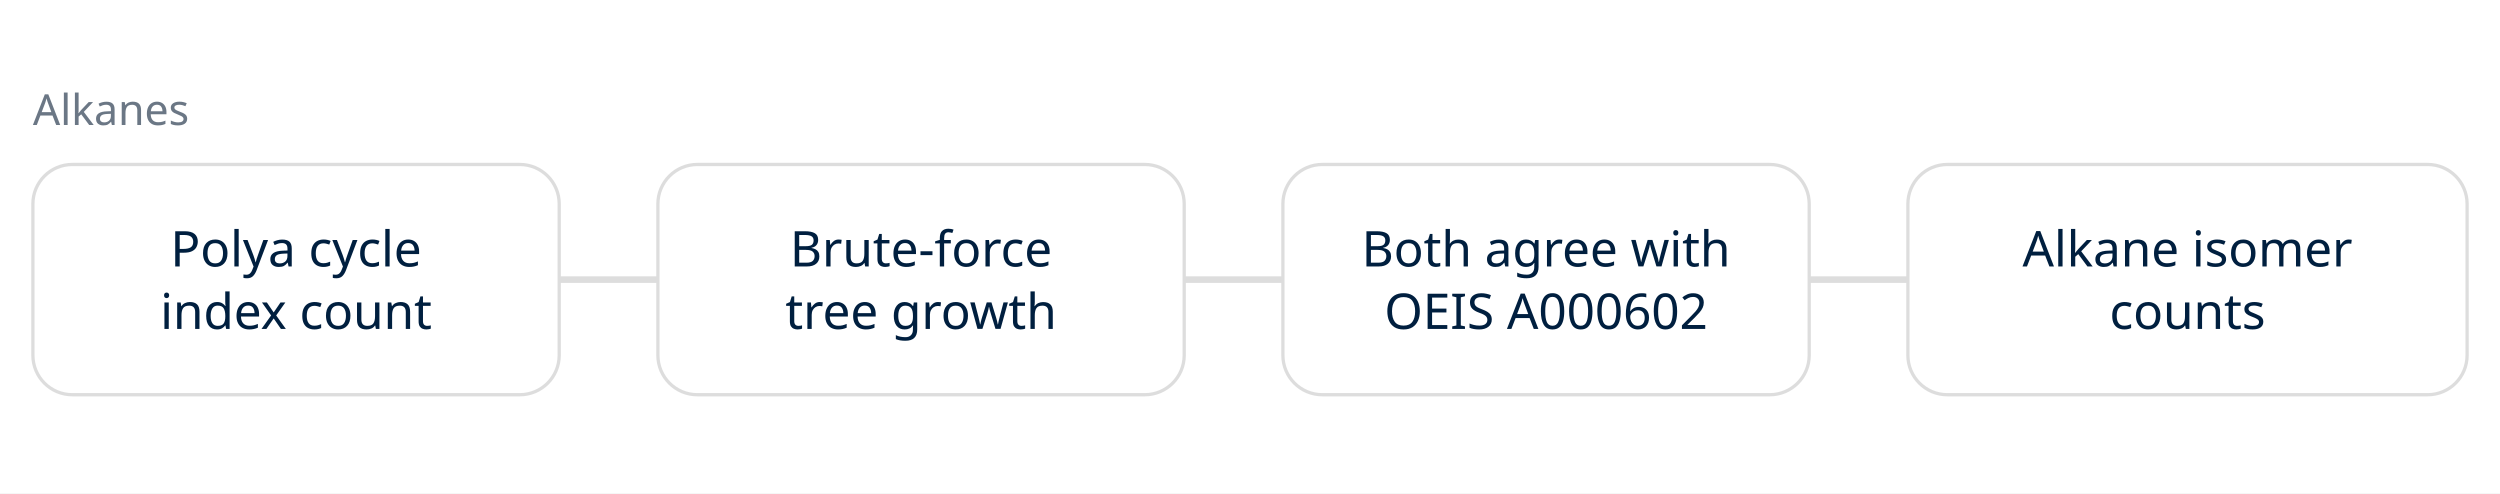
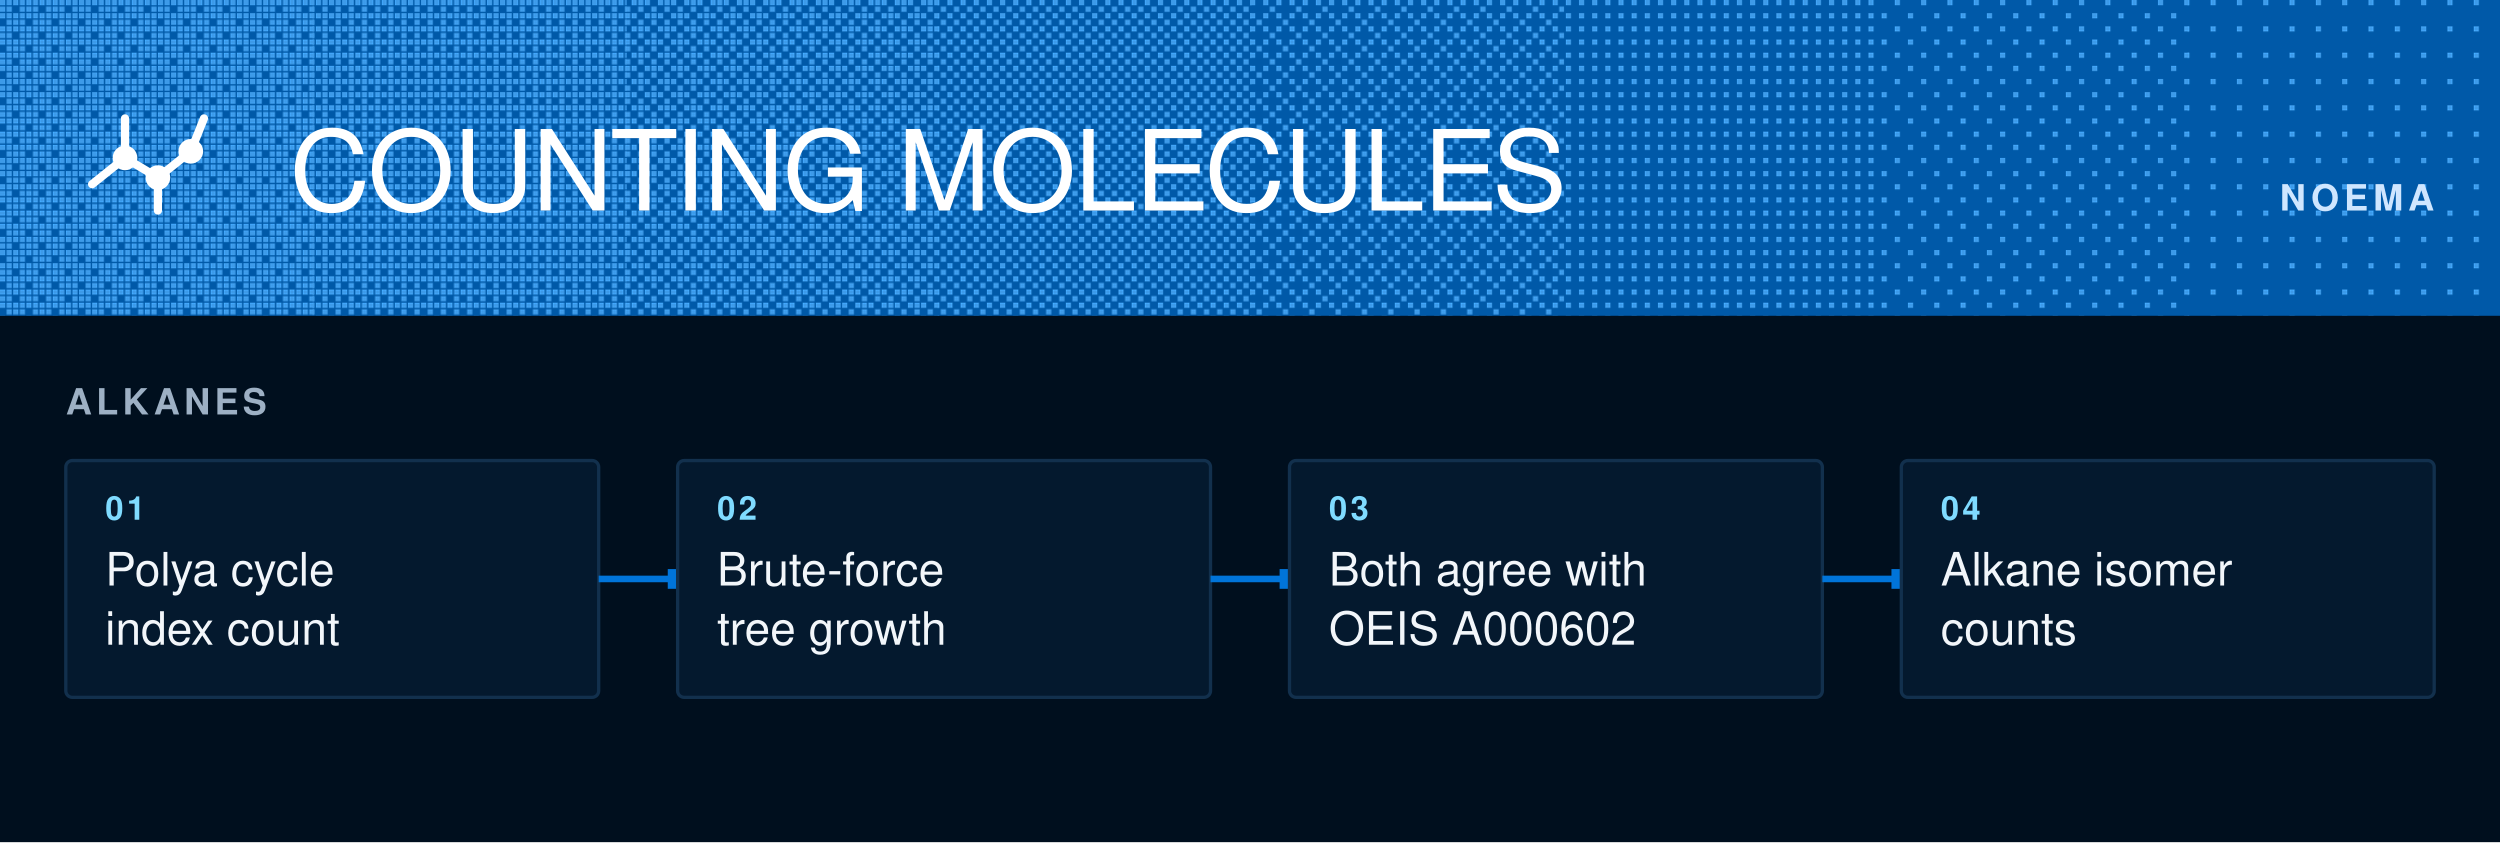
- <svg xmlns="http://www.w3.org/2000/svg" viewBox="0 0 760 150" role="img" aria-label="Two independent alkane counts checked against OEIS A000602">
-   <rect width="760" height="150" fill="white" />
-   <text x="10" y="38" font-family="sans-serif" font-size="13" fill="#6B7785">Alkanes</text>
-   <rect x="10" y="50" width="160" height="70" rx="12" fill="white" stroke="#DDDDDD" />
-   <text x="90" y="81" font-family="sans-serif" font-size="15" text-anchor="middle" fill="#001F3F">Polya cycle</text>
-   <text x="90" y="100" font-family="sans-serif" font-size="15" text-anchor="middle" fill="#001F3F">index count</text>
-   <path d="M170 85h30" stroke="#DDDDDD" stroke-width="2" />
-   <rect x="200" y="50" width="160" height="70" rx="12" fill="white" stroke="#DDDDDD" />
-   <text x="280" y="81" font-family="sans-serif" font-size="15" text-anchor="middle" fill="#001F3F">Brute-force</text>
-   <text x="280" y="100" font-family="sans-serif" font-size="15" text-anchor="middle" fill="#001F3F">tree growth</text>
-   <path d="M360 85h30" stroke="#DDDDDD" stroke-width="2" />
-   <rect x="390" y="50" width="160" height="70" rx="12" fill="white" stroke="#DDDDDD" />
-   <text x="470" y="81" font-family="sans-serif" font-size="15" text-anchor="middle" fill="#001F3F">Both agree with</text>
-   <text x="470" y="100" font-family="sans-serif" font-size="15" text-anchor="middle" fill="#001F3F">OEIS A000602</text>
-   <path d="M550 85h30" stroke="#DDDDDD" stroke-width="2" />
-   <rect x="580" y="50" width="170" height="70" rx="12" fill="white" stroke="#DDDDDD" />
-   <text x="665" y="81" font-family="sans-serif" font-size="15" text-anchor="middle" fill="#001F3F">Alkane isomer</text>
-   <text x="665" y="100" font-family="sans-serif" font-size="15" text-anchor="middle" fill="#001F3F">counts</text>
+ <svg xmlns="http://www.w3.org/2000/svg" viewBox="0 0 760 256" role="img" aria-label="Two independent alkane counts checked against OEIS A000602">
+   <defs>
+     <pattern id="d0" width="8" height="8" patternUnits="userSpaceOnUse">
+       <g fill="#3d9ae8">
+         <rect x="0" y="0" width="1.6" height="1.6" />
+       </g>
+     </pattern>
+     <pattern id="d1" width="8" height="8" patternUnits="userSpaceOnUse">
+       <g fill="#3d9ae8">
+         <rect x="0" y="0" width="1.6" height="1.6" />
+         <rect x="4" y="4" width="1.6" height="1.6" />
+       </g>
+     </pattern>
+     <pattern id="d2" width="8" height="8" patternUnits="userSpaceOnUse">
+       <g fill="#3d9ae8">
+         <rect x="0" y="0" width="1.6" height="1.6" />
+         <rect x="4" y="0" width="1.6" height="1.6" />
+         <rect x="0" y="4" width="1.6" height="1.6" />
+         <rect x="4" y="4" width="1.6" height="1.6" />
+       </g>
+     </pattern>
+     <pattern id="d3" width="8" height="8" patternUnits="userSpaceOnUse">
+       <g fill="#3d9ae8">
+         <rect x="0" y="0" width="1.6" height="1.6" />
+         <rect x="4" y="0" width="1.6" height="1.6" />
+         <rect x="2" y="2" width="1.6" height="1.6" />
+         <rect x="0" y="4" width="1.6" height="1.6" />
+         <rect x="4" y="4" width="1.6" height="1.6" />
+         <rect x="6" y="6" width="1.6" height="1.6" />
+       </g>
+     </pattern>
+     <pattern id="d4" width="8" height="8" patternUnits="userSpaceOnUse">
+       <g fill="#3d9ae8">
+         <rect x="0" y="0" width="1.6" height="1.6" />
+         <rect x="4" y="0" width="1.6" height="1.6" />
+         <rect x="2" y="2" width="1.6" height="1.6" />
+         <rect x="6" y="2" width="1.6" height="1.6" />
+         <rect x="0" y="4" width="1.6" height="1.6" />
+         <rect x="4" y="4" width="1.6" height="1.6" />
+         <rect x="2" y="6" width="1.6" height="1.6" />
+         <rect x="6" y="6" width="1.6" height="1.6" />
+       </g>
+     </pattern>
+     <pattern id="d5" width="8" height="8" patternUnits="userSpaceOnUse">
+       <g fill="#3d9ae8">
+         <rect x="0" y="0" width="1.6" height="1.6" />
+         <rect x="2" y="0" width="1.6" height="1.6" />
+         <rect x="4" y="0" width="1.6" height="1.6" />
+         <rect x="2" y="2" width="1.6" height="1.6" />
+         <rect x="6" y="2" width="1.6" height="1.6" />
+         <rect x="0" y="4" width="1.6" height="1.6" />
+         <rect x="4" y="4" width="1.6" height="1.6" />
+         <rect x="6" y="4" width="1.6" height="1.6" />
+         <rect x="2" y="6" width="1.6" height="1.6" />
+         <rect x="6" y="6" width="1.6" height="1.6" />
+       </g>
+     </pattern>
+     <pattern id="d6" width="8" height="8" patternUnits="userSpaceOnUse">
+       <g fill="#3d9ae8">
+         <rect x="0" y="0" width="1.6" height="1.6" />
+         <rect x="2" y="0" width="1.6" height="1.6" />
+         <rect x="4" y="0" width="1.6" height="1.6" />
+         <rect x="6" y="0" width="1.6" height="1.6" />
+         <rect x="2" y="2" width="1.6" height="1.6" />
+         <rect x="6" y="2" width="1.6" height="1.6" />
+         <rect x="0" y="4" width="1.6" height="1.6" />
+         <rect x="2" y="4" width="1.6" height="1.6" />
+         <rect x="4" y="4" width="1.6" height="1.6" />
+         <rect x="6" y="4" width="1.6" height="1.6" />
+         <rect x="2" y="6" width="1.6" height="1.6" />
+         <rect x="6" y="6" width="1.6" height="1.6" />
+       </g>
+     </pattern>
+     <pattern id="d7" width="8" height="8" patternUnits="userSpaceOnUse">
+       <g fill="#3d9ae8">
+         <rect x="0" y="0" width="1.6" height="1.6" />
+         <rect x="2" y="0" width="1.6" height="1.6" />
+         <rect x="4" y="0" width="1.6" height="1.6" />
+         <rect x="6" y="0" width="1.6" height="1.6" />
+         <rect x="0" y="2" width="1.6" height="1.6" />
+         <rect x="2" y="2" width="1.6" height="1.6" />
+         <rect x="6" y="2" width="1.6" height="1.6" />
+         <rect x="0" y="4" width="1.6" height="1.6" />
+         <rect x="2" y="4" width="1.6" height="1.6" />
+         <rect x="4" y="4" width="1.6" height="1.6" />
+         <rect x="6" y="4" width="1.6" height="1.6" />
+         <rect x="2" y="6" width="1.6" height="1.6" />
+         <rect x="4" y="6" width="1.6" height="1.6" />
+         <rect x="6" y="6" width="1.6" height="1.6" />
+       </g>
+     </pattern>
+   </defs>
+   <rect width="760" height="256" fill="#000f1e" />
+   <rect x="0" y="0" width="760" height="96" fill="#0059a8" />
+   <rect x="0" y="0" width="95.5" height="96" fill="url(#d7)" />
+   <rect x="95" y="0" width="95.5" height="96" fill="url(#d6)" />
+   <rect x="190" y="0" width="95.5" height="96" fill="url(#d5)" />
+   <rect x="285" y="0" width="95.5" height="96" fill="url(#d4)" />
+   <rect x="380" y="0" width="95.5" height="96" fill="url(#d3)" />
+   <rect x="475" y="0" width="95.5" height="96" fill="url(#d2)" />
+   <rect x="570" y="0" width="95.5" height="96" fill="url(#d1)" />
+   <rect x="665" y="0" width="95.5" height="96" fill="url(#d0)" />
+   <g transform="translate(20 24) scale(1)" fill="none" stroke="#ffffff" stroke-width="2.5" stroke-linecap="round" stroke-linejoin="round" color="#ffffff">
+     <path d="M8 32 18 24l10 6 10-8M18 24V12M28 30v10M38 22l4-10" />
+     <circle cx="18" cy="24" r="2.5" fill="currentColor" />
+     <circle cx="28" cy="30" r="2.5" fill="currentColor" />
+     <circle cx="38" cy="22" r="2.5" fill="currentColor" />
+   </g>
+   <text x="88" y="64" font-family="'Hanken Grotesk', -apple-system, 'Helvetica Neue', Helvetica, Arial, sans-serif" font-size="34" font-weight="200" fill="#ffffff" text-anchor="start" letter-spacing="-0.5">COUNTING MOLECULES</text>
+   <text x="740" y="64" font-family="'Hanken Grotesk', -apple-system, 'Helvetica Neue', Helvetica, Arial, sans-serif" font-size="11" font-weight="600" fill="#cfe6ff" text-anchor="end" letter-spacing="1.5">NOEMA</text>
+   <text x="20" y="126" font-family="'Hanken Grotesk', -apple-system, 'Helvetica Neue', Helvetica, Arial, sans-serif" font-size="11" font-weight="600" fill="#9db0c4" text-anchor="start" letter-spacing="1.3">ALKANES</text>
+   <rect x="20" y="140" width="162" height="72" rx="2" fill="#04192e" stroke="#12304d" />
+   <text x="32" y="158" font-family="'Hanken Grotesk', -apple-system, 'Helvetica Neue', Helvetica, Arial, sans-serif" font-size="10" font-weight="600" fill="#7FDBFF" text-anchor="start" letter-spacing="1">01</text>
+   <text x="32" y="178" font-family="'Hanken Grotesk', -apple-system, 'Helvetica Neue', Helvetica, Arial, sans-serif" font-size="14" font-weight="400" fill="#f2f6fa" text-anchor="start">Polya cycle</text>
+   <text x="32" y="196" font-family="'Hanken Grotesk', -apple-system, 'Helvetica Neue', Helvetica, Arial, sans-serif" font-size="14" font-weight="400" fill="#f2f6fa" text-anchor="start">index count</text>
+   <path d="M182 176h24" stroke="#0074D9" stroke-width="2" />
+   <rect x="203" y="173" width="6" height="6" fill="#0074D9" />
+   <rect x="206" y="140" width="162" height="72" rx="2" fill="#04192e" stroke="#12304d" />
+   <text x="218" y="158" font-family="'Hanken Grotesk', -apple-system, 'Helvetica Neue', Helvetica, Arial, sans-serif" font-size="10" font-weight="600" fill="#7FDBFF" text-anchor="start" letter-spacing="1">02</text>
+   <text x="218" y="178" font-family="'Hanken Grotesk', -apple-system, 'Helvetica Neue', Helvetica, Arial, sans-serif" font-size="14" font-weight="400" fill="#f2f6fa" text-anchor="start">Brute-force</text>
+   <text x="218" y="196" font-family="'Hanken Grotesk', -apple-system, 'Helvetica Neue', Helvetica, Arial, sans-serif" font-size="14" font-weight="400" fill="#f2f6fa" text-anchor="start">tree growth</text>
+   <path d="M368 176h24" stroke="#0074D9" stroke-width="2" />
+   <rect x="389" y="173" width="6" height="6" fill="#0074D9" />
+   <rect x="392" y="140" width="162" height="72" rx="2" fill="#04192e" stroke="#12304d" />
+   <text x="404" y="158" font-family="'Hanken Grotesk', -apple-system, 'Helvetica Neue', Helvetica, Arial, sans-serif" font-size="10" font-weight="600" fill="#7FDBFF" text-anchor="start" letter-spacing="1">03</text>
+   <text x="404" y="178" font-family="'Hanken Grotesk', -apple-system, 'Helvetica Neue', Helvetica, Arial, sans-serif" font-size="14" font-weight="400" fill="#f2f6fa" text-anchor="start">Both agree with</text>
+   <text x="404" y="196" font-family="'Hanken Grotesk', -apple-system, 'Helvetica Neue', Helvetica, Arial, sans-serif" font-size="14" font-weight="400" fill="#f2f6fa" text-anchor="start">OEIS A000602</text>
+   <path d="M554 176h24" stroke="#0074D9" stroke-width="2" />
+   <rect x="575" y="173" width="6" height="6" fill="#0074D9" />
+   <rect x="578" y="140" width="162" height="72" rx="2" fill="#04192e" stroke="#12304d" />
+   <text x="590" y="158" font-family="'Hanken Grotesk', -apple-system, 'Helvetica Neue', Helvetica, Arial, sans-serif" font-size="10" font-weight="600" fill="#7FDBFF" text-anchor="start" letter-spacing="1">04</text>
+   <text x="590" y="178" font-family="'Hanken Grotesk', -apple-system, 'Helvetica Neue', Helvetica, Arial, sans-serif" font-size="14" font-weight="400" fill="#f2f6fa" text-anchor="start">Alkane isomer</text>
+   <text x="590" y="196" font-family="'Hanken Grotesk', -apple-system, 'Helvetica Neue', Helvetica, Arial, sans-serif" font-size="14" font-weight="400" fill="#f2f6fa" text-anchor="start">counts</text>
</svg>
